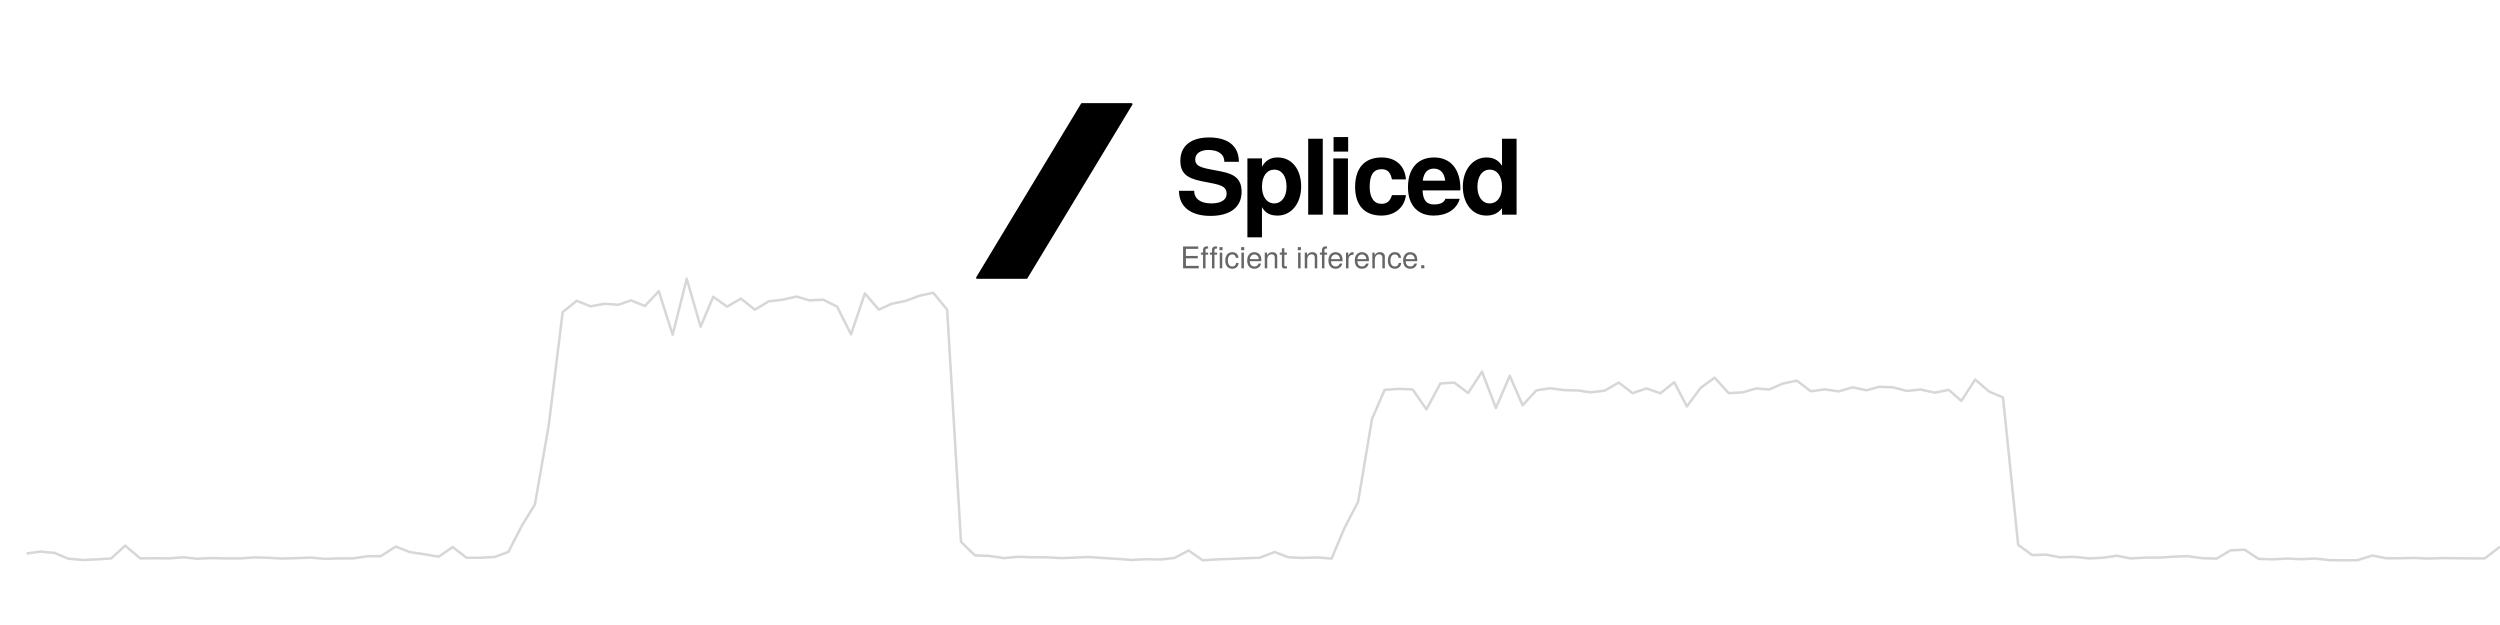
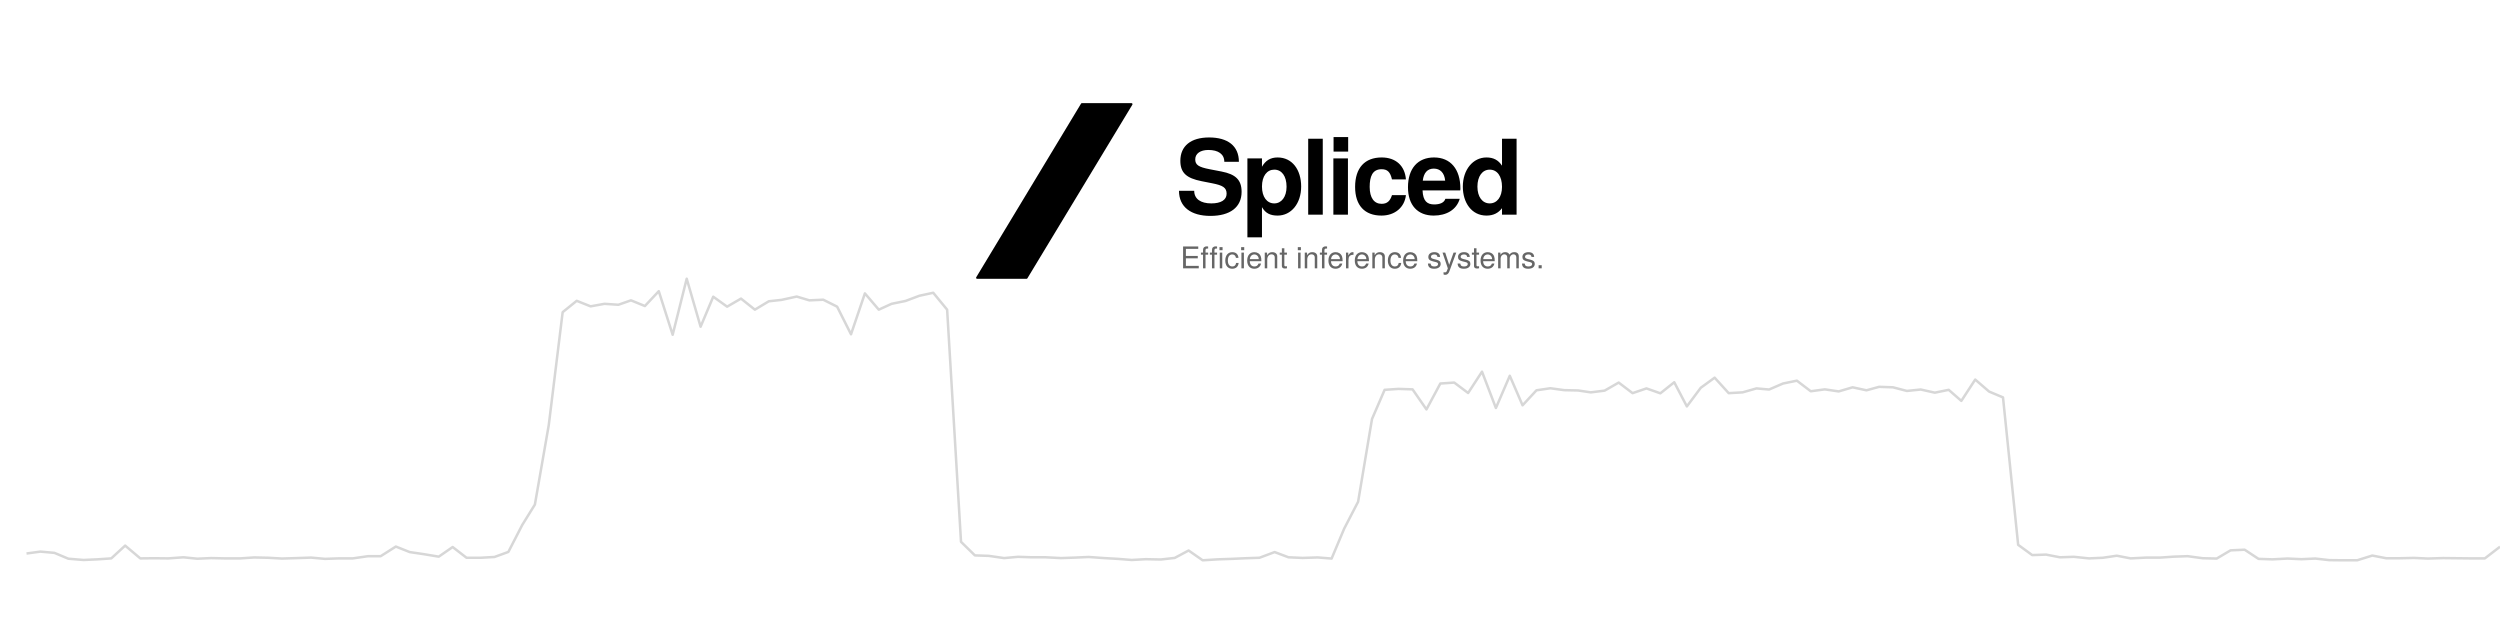
<svg xmlns="http://www.w3.org/2000/svg" viewBox="0 0 1584 396" width="1584" height="396">
  <rect width="1584" height="396" fill="#fff" />
  <path d="M16.8 350.7 L25.6 349.5 L34.5 350.3 L43.3 354.0 L52.9 354.8 L61.7 354.4 L70.5 353.8 L79.3 345.7 L88.9 353.8 L97.7 353.7 L106.6 353.8 L116.2 353.1 L125.0 354.0 L133.8 353.6 L142.6 353.8 L152.2 353.8 L161.0 353.2 L169.9 353.4 L178.7 353.9 L188.3 353.6 L197.1 353.3 L205.9 354.1 L214.7 353.8 L223.5 353.8 L233.2 352.4 L241.2 352.4 L250.8 346.3 L259.6 349.8 L268.4 351.1 L278.0 352.7 L286.8 346.6 L295.6 353.4 L304.5 353.4 L313.3 352.9 L322.1 349.7 L330.9 332.6 L338.9 319.7 L347.7 269.3 L356.5 197.8 L365.4 190.6 L374.2 194.1 L383.0 192.5 L391.8 193.1 L399.8 190.3 L408.6 193.9 L417.4 184.5 L426.2 212.1 L435.1 176.6 L443.9 207.0 L451.9 188.0 L460.7 194.3 L469.5 189.2 L478.3 196.2 L487.1 190.9 L495.2 190.0 L504.8 187.9 L512.8 190.3 L521.6 189.9 L530.4 194.3 L539.2 211.8 L548.0 185.9 L556.8 196.2 L564.9 192.5 L573.7 190.7 L582.5 187.4 L591.3 185.5 L600.1 196.2 L608.9 343.3 L617.7 351.9 L626.5 352.2 L636.2 353.6 L645.0 352.8 L653.8 353.1 L662.6 353.1 L672.2 353.6 L681.0 353.3 L689.8 352.9 L699.5 353.6 L708.3 354.1 L717.1 354.8 L725.9 354.3 L735.5 354.5 L744.3 353.5 L753.1 348.8 L762.0 355.0 L771.6 354.4 L780.4 354.1 L789.2 353.7 L798.0 353.4 L807.6 349.8 L816.4 353.1 L825.3 353.5 L834.9 353.2 L843.7 353.9 L851.7 334.9 L860.5 317.9 L869.3 265.5 L877.3 247.0 L886.1 246.4 L895.0 246.7 L903.8 259.4 L912.6 243.0 L921.4 242.4 L930.2 249.0 L939.0 235.5 L947.8 258.5 L956.6 238.1 L964.7 256.8 L973.5 247.3 L982.3 246.0 L991.1 247.2 L999.9 247.4 L1007.9 248.6 L1016.7 247.5 L1025.6 242.4 L1034.4 249.1 L1043.2 246.1 L1052.0 249.2 L1060.8 242.2 L1068.8 257.5 L1077.6 245.7 L1086.4 239.3 L1095.3 249.1 L1104.1 248.6 L1112.9 246.1 L1120.9 246.8 L1129.7 243.0 L1138.5 241.2 L1147.3 247.9 L1156.2 246.7 L1165.0 248.0 L1173.8 245.4 L1182.6 247.3 L1190.6 245.1 L1199.4 245.4 L1208.2 247.7 L1217.0 246.8 L1225.9 248.8 L1234.7 247.0 L1242.7 254.0 L1251.5 240.5 L1260.3 248.1 L1269.1 251.8 L1278.7 345.2 L1287.6 351.7 L1296.4 351.4 L1305.2 353.1 L1314.0 352.8 L1323.6 353.8 L1332.4 353.4 L1341.2 352.1 L1350.0 353.8 L1359.7 353.3 L1368.5 353.3 L1377.3 352.7 L1386.1 352.4 L1395.7 353.7 L1404.5 353.9 L1413.3 348.7 L1422.2 348.3 L1431.0 354.1 L1439.8 354.4 L1449.4 353.9 L1458.2 354.3 L1467.0 353.9 L1475.8 354.9 L1484.6 355.0 L1493.5 355.0 L1503.1 352.0 L1511.9 353.7 L1520.7 353.7 L1529.5 353.5 L1538.3 353.9 L1547.9 353.6 L1556.8 353.7 L1565.6 353.8 L1574.4 353.8 L1584.0 346.4" fill="none" stroke="#000" stroke-width="1.6" stroke-linejoin="round" opacity=".16" />
  <path fill="#000" stroke="#000" stroke-width="1.3" stroke-linejoin="round" d="M685.5 66.0 L716.9 66.0 L650.4 176.0 L619.1 176.0 Z" />
  <text x="744.9" y="136" font-family="Helvetica Neue" font-weight="600" font-size="66" letter-spacing="-2.4" fill="#000">Spliced</text>
-   <text x="747.9" y="170" font-family="Helvetica Neue" font-size="19" fill="#000" opacity=".6">Efficient inference.</text>
+   <text x="747.9" y="170" font-family="Helvetica Neue" font-size="19" fill="#000" opacity=".6">Efficient inference systems.</text>
</svg>
